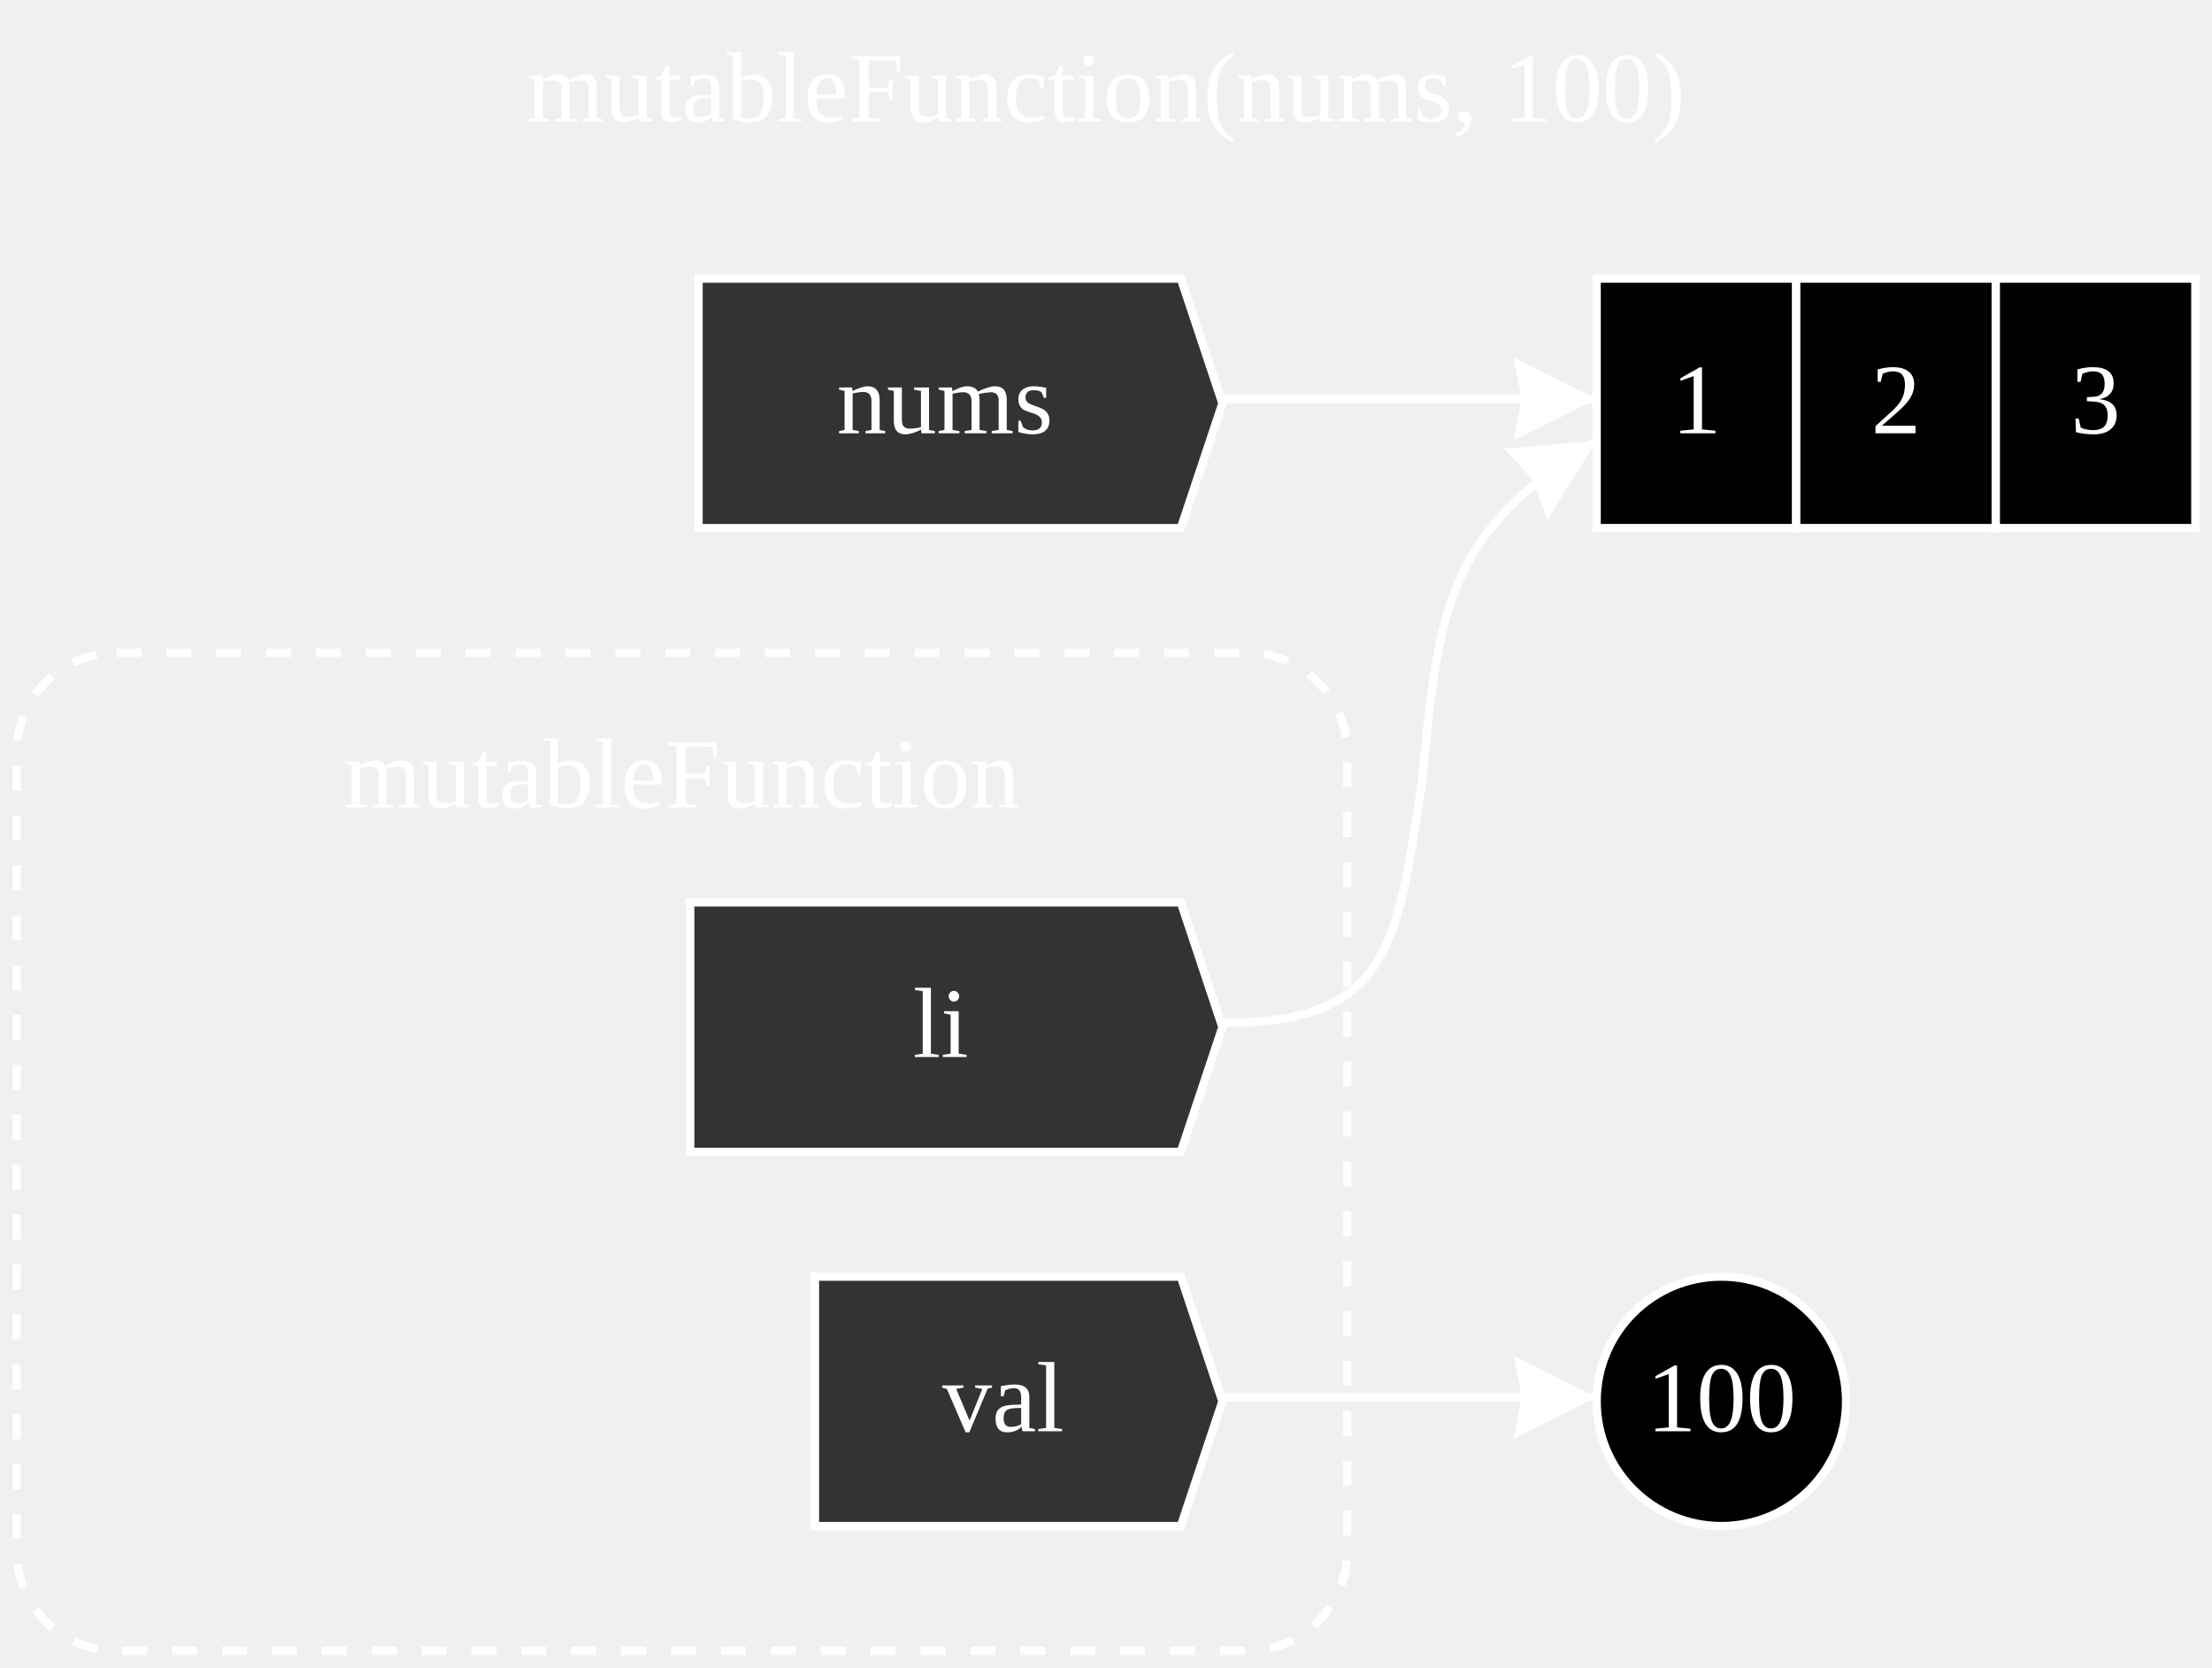
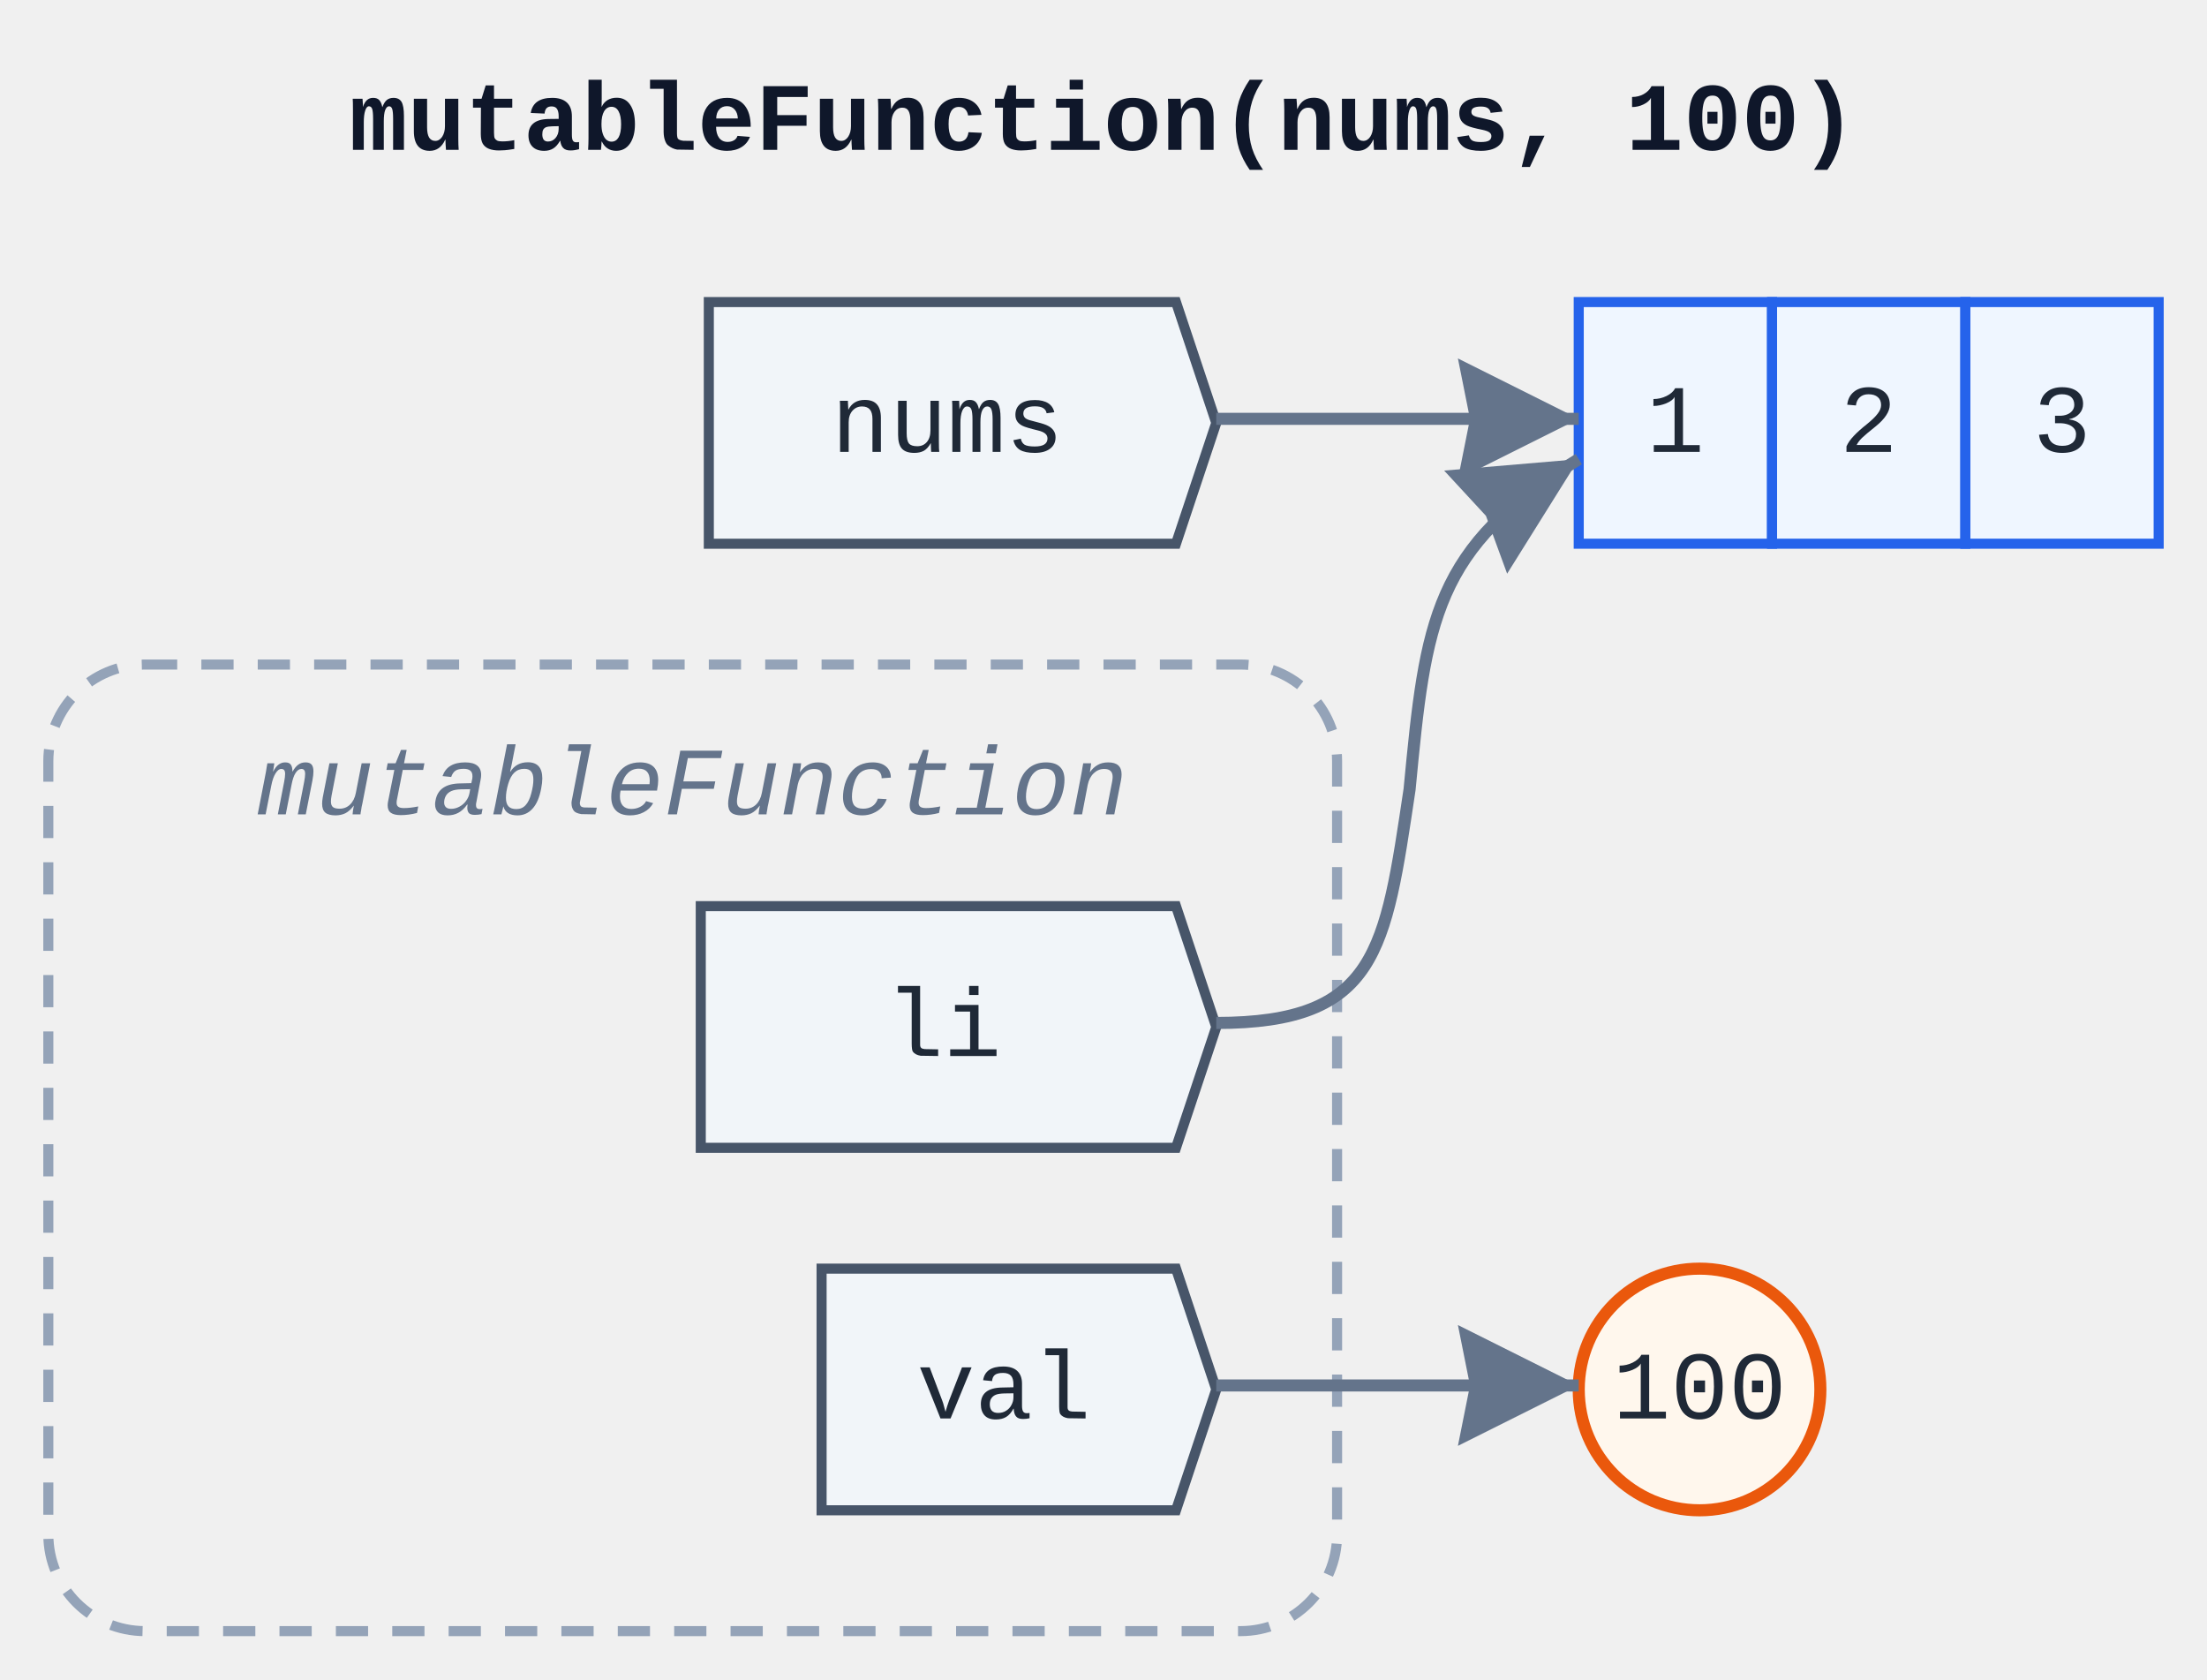
- <svg xmlns="http://www.w3.org/2000/svg" baseProfile="full" height="200.5" version="1.1" width="266.0">
+ <svg xmlns="http://www.w3.org/2000/svg" baseProfile="full" height="291.9" version="1.1" width="383.6" viewBox="-4 -4 274 208.5">
+   <style>
+     text { font-family: ui-monospace, SFMono-Regular, Menlo, Consolas, "Liberation Mono", monospace; font-size: 12px; fill: #1f2937; }
+     .name { fill: #f1f5f9; stroke: #475569; stroke-width: 1.25; }
+     .value { fill: #fff7ed; stroke: #ea580c; stroke-width: 1.5; }
+     .list { fill: #eff6ff; stroke: #2563eb; stroke-width: 1.25; }
+     .arrow { fill: none; stroke: #64748b; stroke-width: 1.5; }
+     .arrowend path { fill: #64748b; }
+     marker circle { fill: #475569; }
+     .frame { fill: none; stroke: #94a3b8; stroke-width: 1.25; }
+     .framelabel { fill: #64748b; font-size: 12px; font-style: italic; }
+     .top_code { fill: #0f172a; font-weight: 600; }
+   </style>
  <defs>
    <marker class="arrowend" id="id13" markerHeight="10" markerWidth="10" orient="auto" refX="10" refY="5" viewBox="0,0,10,10">
-       <path d="M 0,0 L 10,5 L 0,10 L 1,5 z" fill="#FFFFFF" />
+       <path d="M 0,0 L 10,5 L 0,10 L 1,5 z" />
    </marker>
  </defs>
  <g transform="translate(27.0,-4.0)">
-     <polygon class="name" points="57,37.5 115,37.5 120,52.5 115,67.5 57,67.5" fill="#333333" stroke="#FFFFFF" />
-     <text dy=".3em" text-anchor="middle" x="86.625" y="52.5" fill="#FFFFFF">nums</text>
-     <rect class="list" height="30" width="24" x="165" y="37.5" fill="#000000" stroke="#FFFFFF" />
-     <text dy=".3em" text-anchor="middle" x="177" y="52.5" fill="#FFFFFF">1</text>
-     <rect class="list" height="30" width="24" x="189" y="37.5" fill="#000000" stroke="#FFFFFF" />
-     <text dy=".3em" text-anchor="middle" x="201" y="52.5" fill="#FFFFFF">2</text>
-     <rect class="list" height="30" width="24" x="213" y="37.5" fill="#000000" stroke="#FFFFFF" />
-     <text dy=".3em" text-anchor="middle" x="225" y="52.5" fill="#FFFFFF">3</text>
-     <path class="arrow" d="M 120,52 C 131,52 131,52 142,52 C 153,52 153,52 165,52" fill="none" stroke="#FFFFFF" marker-end="url(#id13)" />
-     <rect class="frame" height="120" rx="12" ry="12" width="160" x="-25" y="82.5" fill="none" stroke="#FFFFFF" stroke-dasharray="3,3" />
-     <text class="framelabel" dy=".3em" opacity="1" text-anchor="middle" x="55" y="97.5" fill="#FFFFFF">mutableFunction</text>
-     <polygon class="name" points="56,112.5 115,112.5 120,127.5 115,142.5 56,142.5" fill="#333333" stroke="#FFFFFF" />
-     <text dy=".3em" text-anchor="middle" x="86.125" y="127.5" fill="#FFFFFF">li</text>
-     <path class="arrow" d="M 120,127 C 140,127 141,118 144,98 C 146,77 147,68 165,57" fill="none" stroke="#FFFFFF" marker-end="url(#id13)" />
-     <polygon class="name" points="71,157.5 115,157.5 120,172.5 115,187.5 71,187.5" fill="#333333" stroke="#FFFFFF" />
-     <text dy=".3em" text-anchor="middle" x="93.625" y="172.5" fill="#FFFFFF">val</text>
-     <circle class="int value" cx="180" cy="172.5" r="15" fill="#000000" stroke="#FFFFFF" />
-     <text dy=".3em" text-anchor="middle" x="180" y="172.5" fill="#FFFFFF">100</text>
-     <path class="arrow" d="M 120,172 C 131,172 131,172 142,172 C 153,172 153,172 165,172" fill="none" stroke="#FFFFFF" marker-end="url(#id13)" />
-     <text class="top_code" dy=".3em" text-anchor="middle" x="106" y="15" fill="#FFFFFF">mutableFunction(nums, 100)</text>
+     <polygon class="name" points="57,37.5 115,37.5 120,52.5 115,67.5 57,67.5" />
+     <text dy=".3em" text-anchor="middle" x="86.625" y="52.5">nums</text>
+     <rect class="list" height="30" width="24" x="165" y="37.5" />
+     <text dy=".3em" text-anchor="middle" x="177" y="52.5">1</text>
+     <rect class="list" height="30" width="24" x="189" y="37.5" />
+     <text dy=".3em" text-anchor="middle" x="201" y="52.5">2</text>
+     <rect class="list" height="30" width="24" x="213" y="37.5" />
+     <text dy=".3em" text-anchor="middle" x="225" y="52.5">3</text>
+     <path class="arrow" d="M 120,52 C 131,52 131,52 142,52 C 153,52 153,52 165,52" fill="none" marker-end="url(#id13)" />
+     <rect class="frame" height="120" rx="12" ry="12" width="160" x="-25" y="82.5" fill="none" stroke-dasharray="4,3" />
+     <text class="framelabel" dy=".3em" opacity="1" text-anchor="middle" x="55" y="97.5">mutableFunction</text>
+     <polygon class="name" points="56,112.5 115,112.5 120,127.5 115,142.5 56,142.5" />
+     <text dy=".3em" text-anchor="middle" x="86.125" y="127.5">li</text>
+     <path class="arrow" d="M 120,127 C 140,127 141,118 144,98 C 146,77 147,68 165,57" fill="none" marker-end="url(#id13)" />
+     <polygon class="name" points="71,157.5 115,157.5 120,172.5 115,187.5 71,187.5" />
+     <text dy=".3em" text-anchor="middle" x="93.625" y="172.5">val</text>
+     <circle class="int value" cx="180" cy="172.5" r="15" />
+     <text dy=".3em" text-anchor="middle" x="180" y="172.5">100</text>
+     <path class="arrow" d="M 120,172 C 131,172 131,172 142,172 C 153,172 153,172 165,172" fill="none" marker-end="url(#id13)" />
+     <text class="top_code" dy=".3em" text-anchor="middle" x="106" y="15">mutableFunction(nums, 100)</text>
  </g>
</svg>
